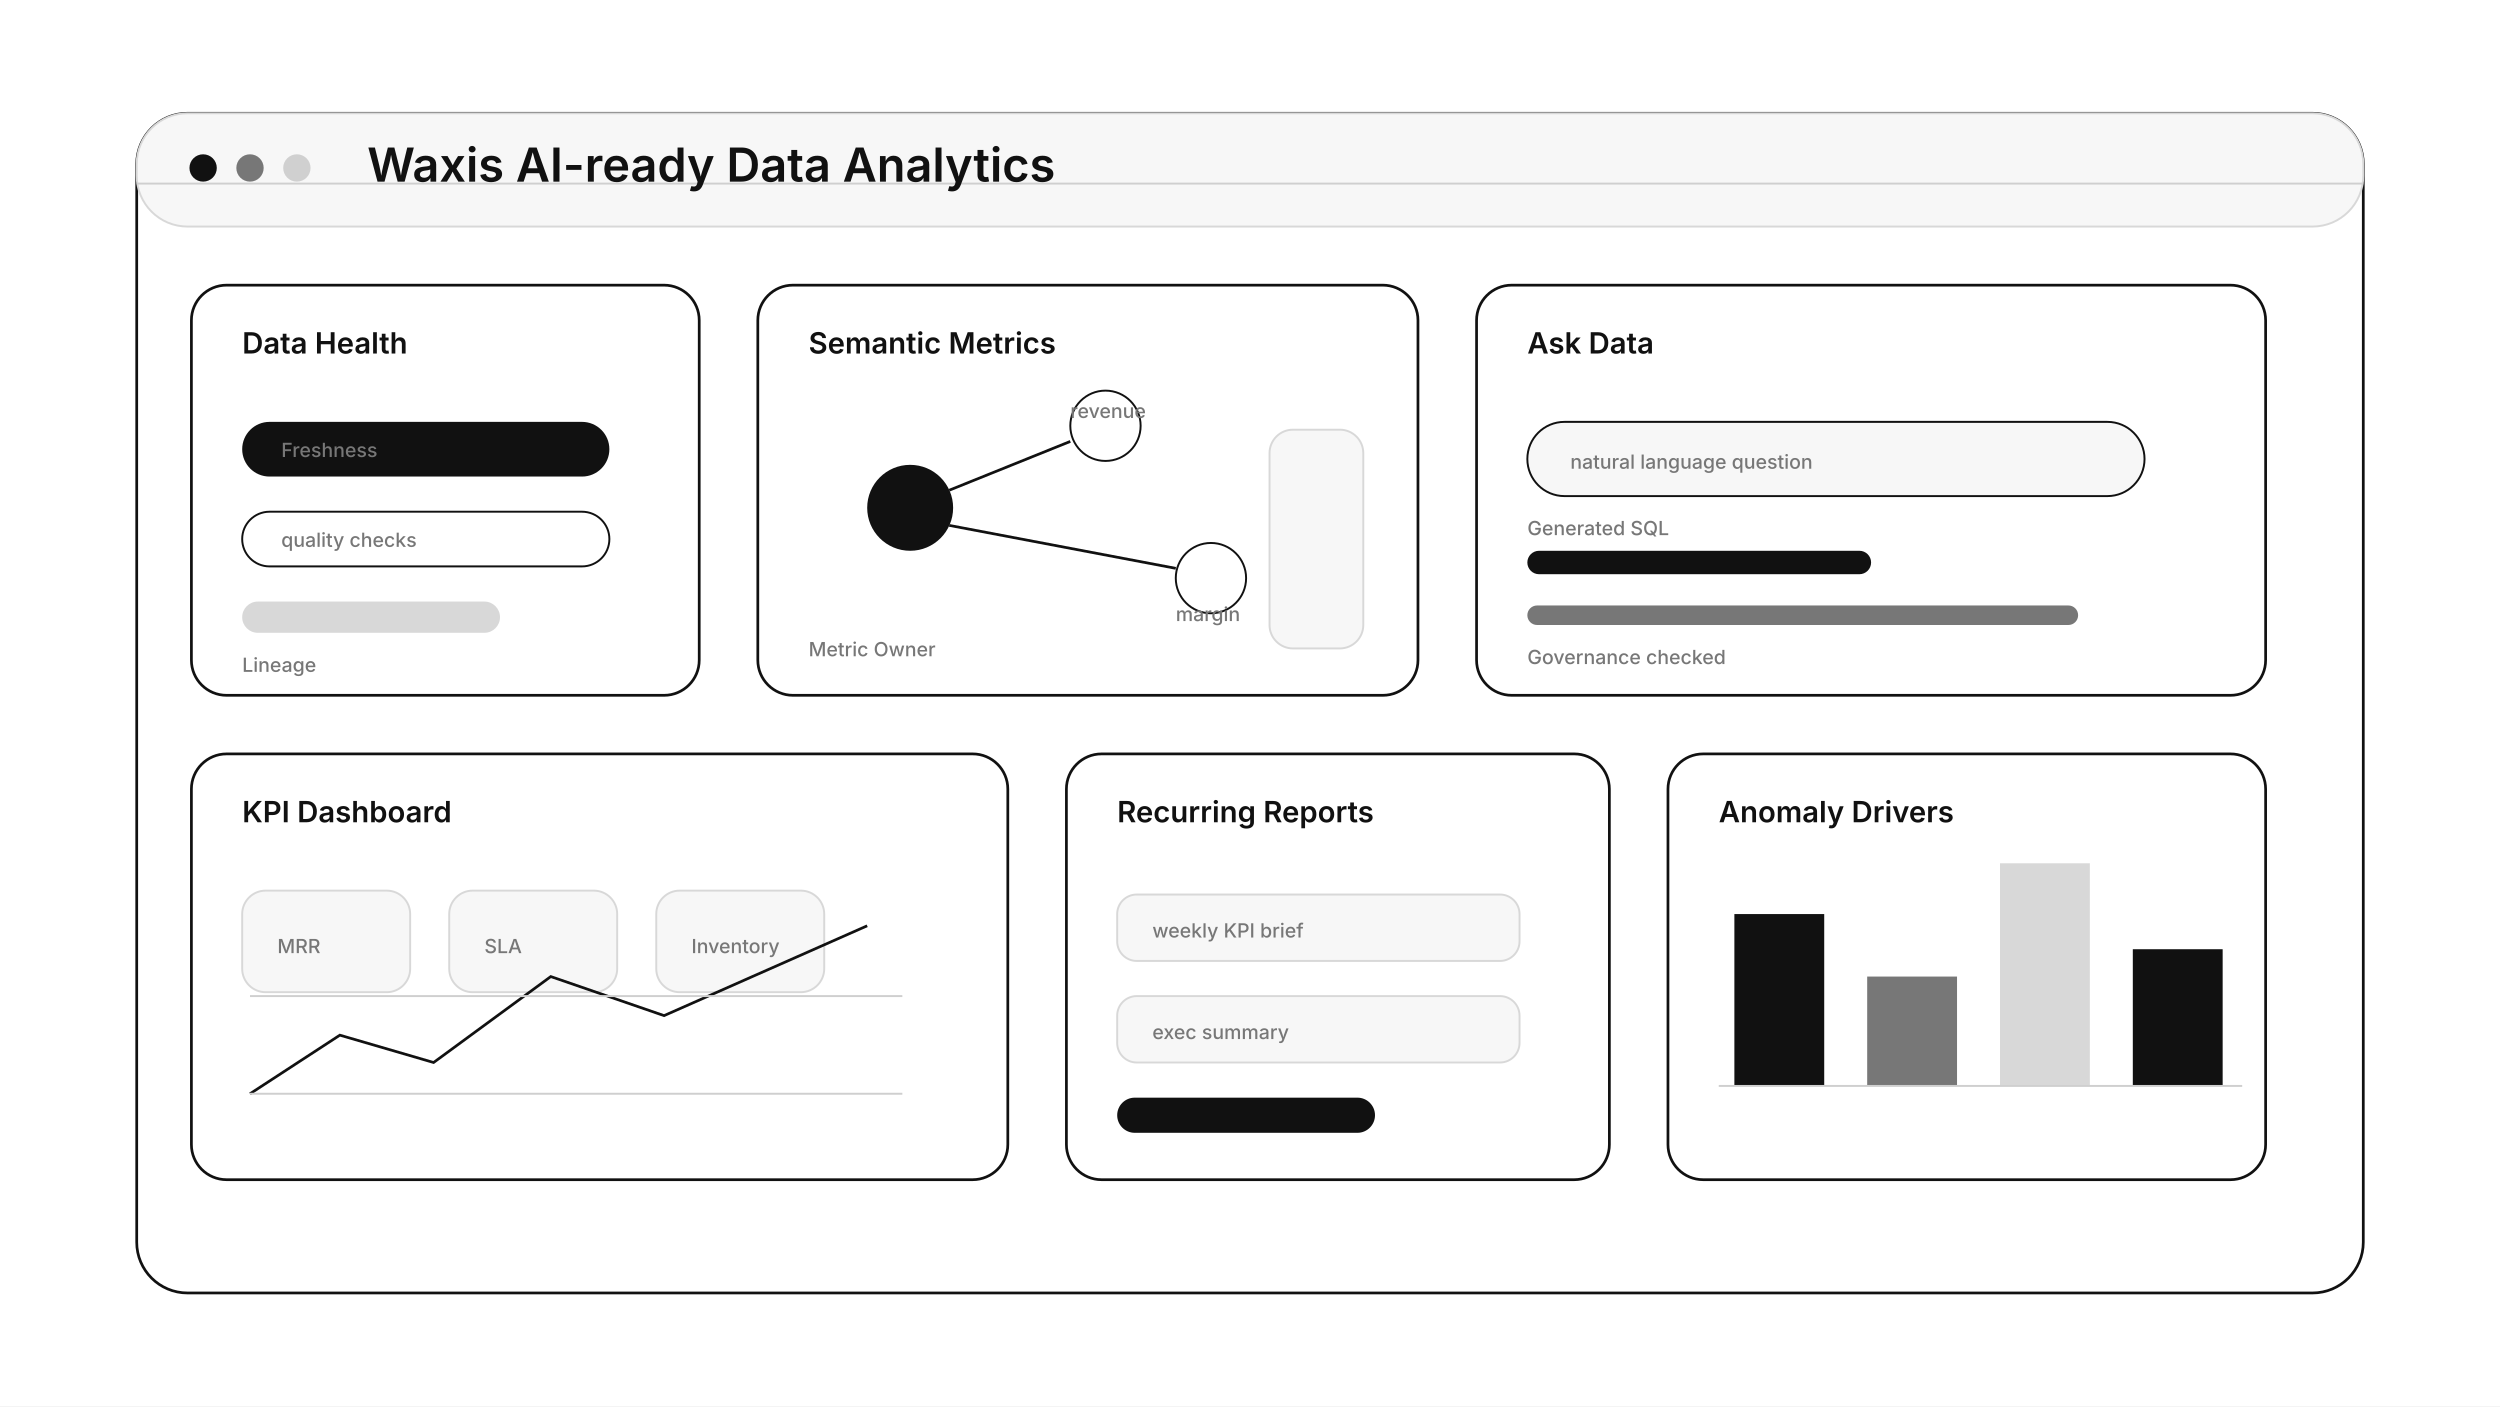
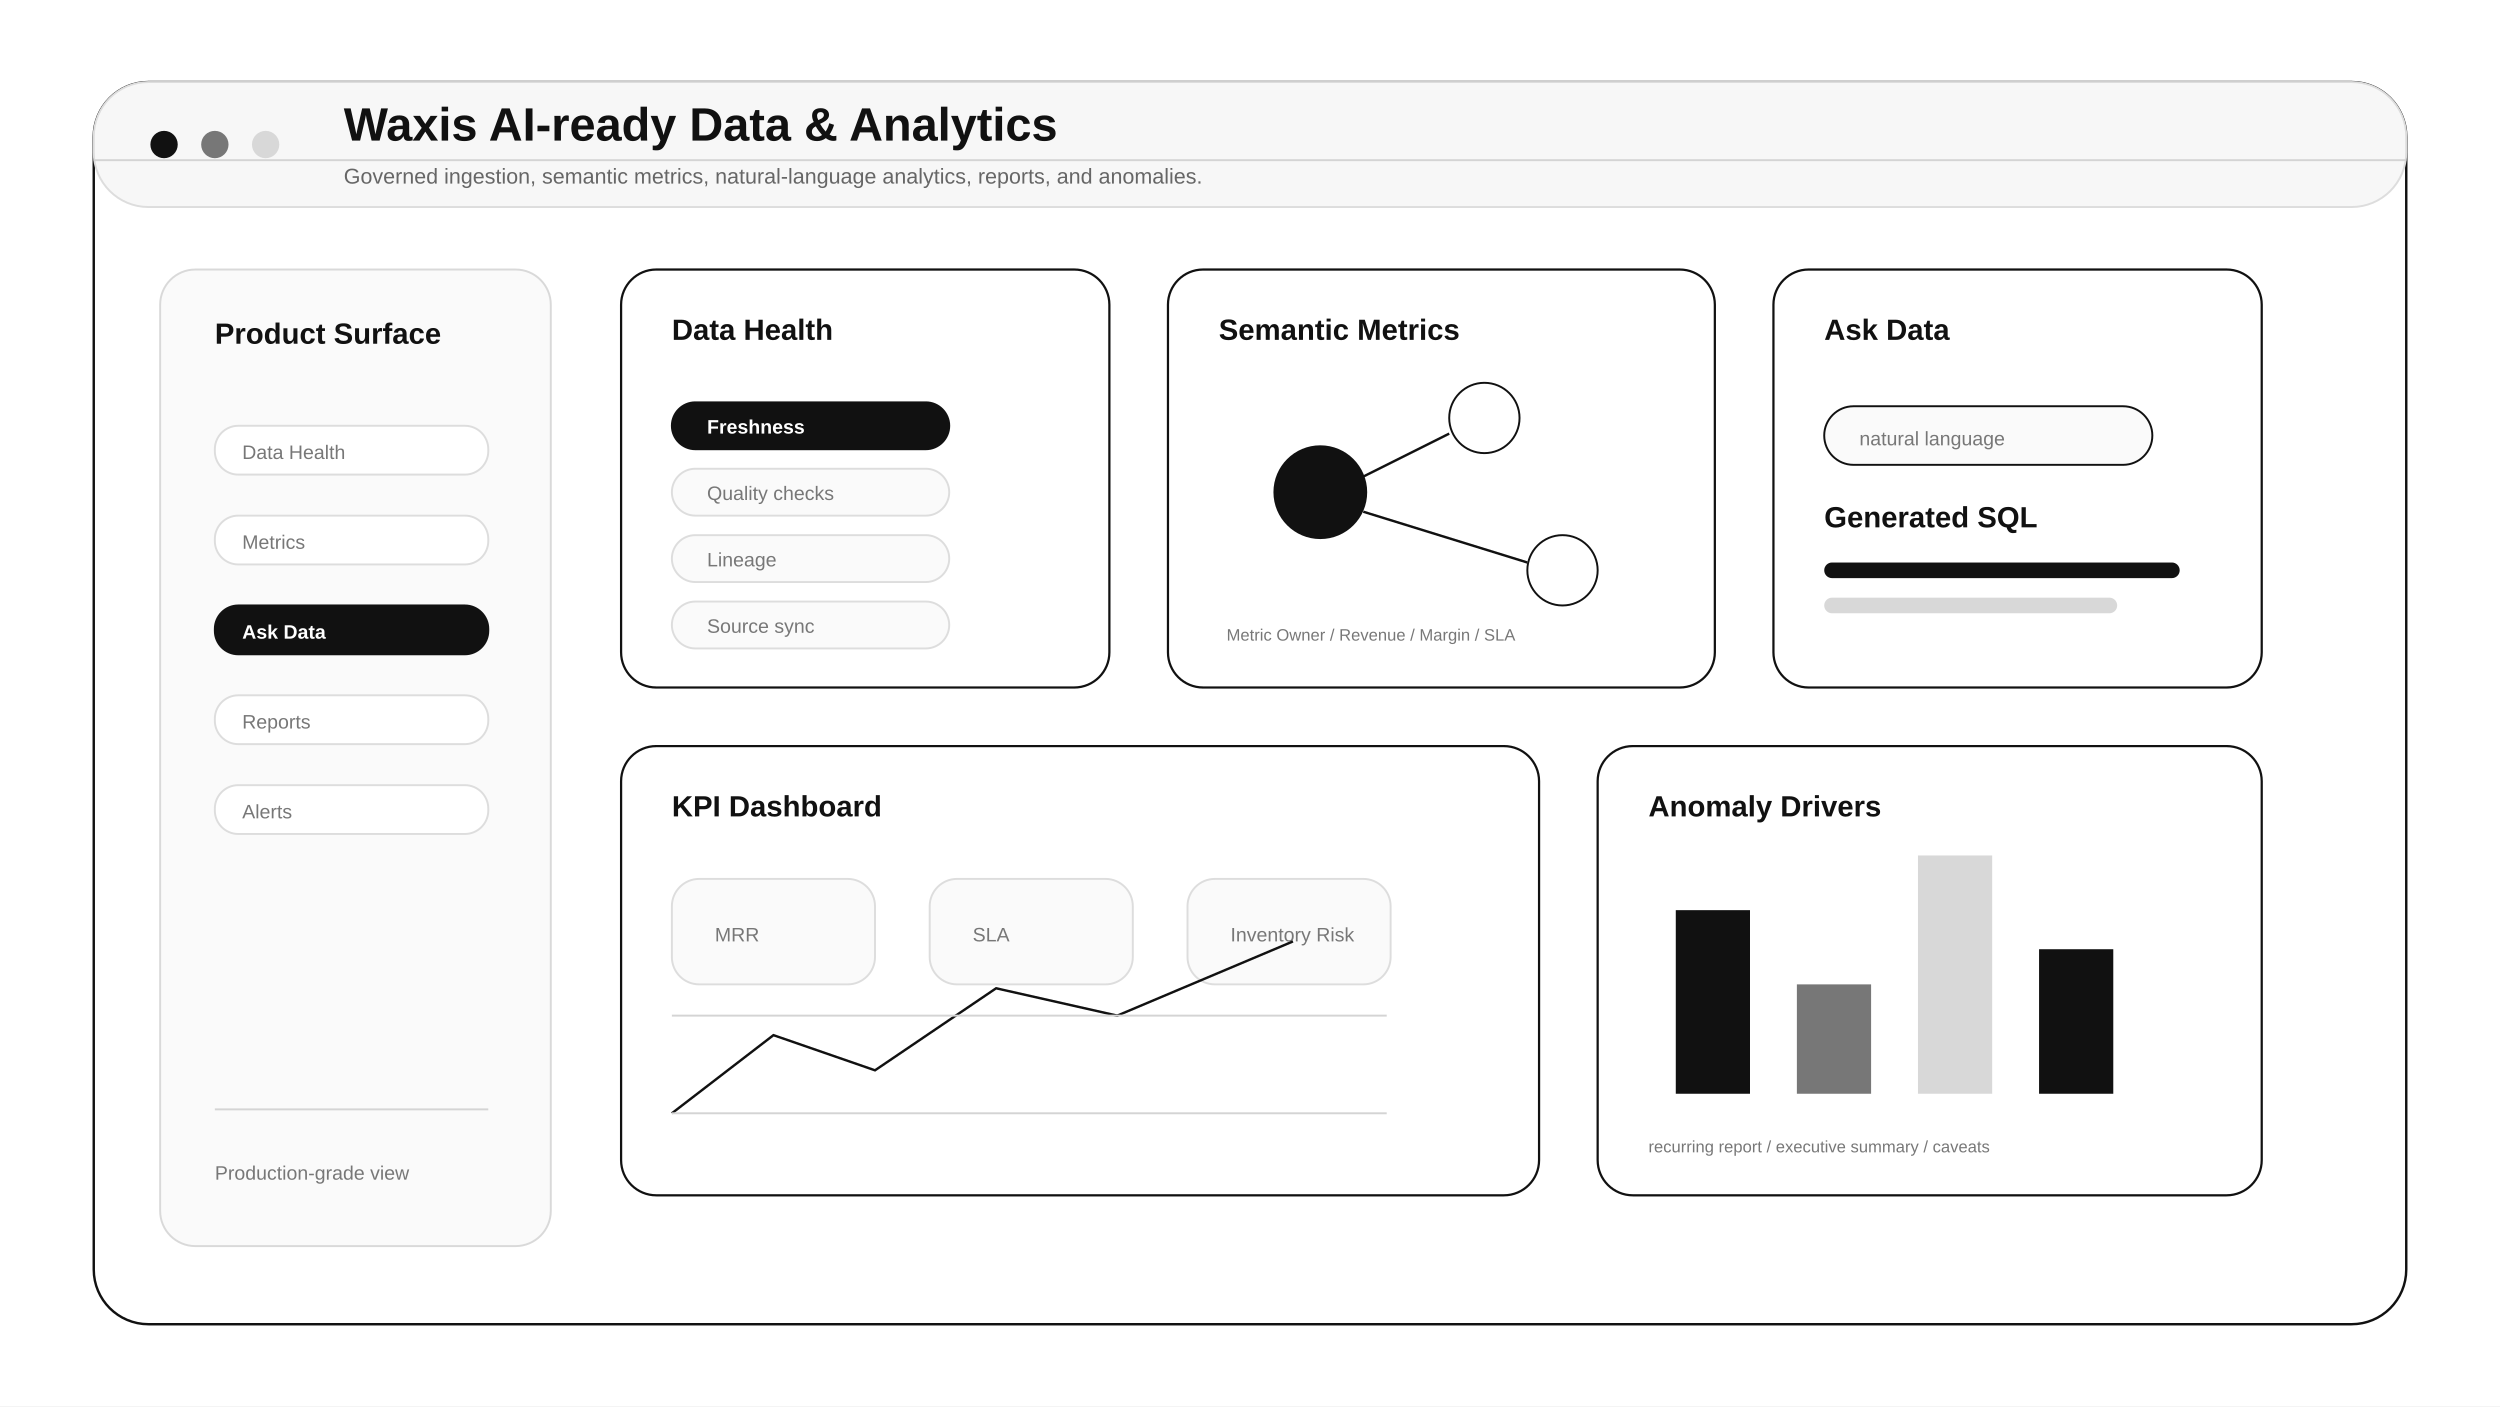
- <svg xmlns="http://www.w3.org/2000/svg" width="1280" height="720" viewBox="0 0 1280 720" fill="none" role="img" aria-labelledby="title desc">
+ <svg xmlns="http://www.w3.org/2000/svg" width="1280" height="720" viewBox="0 0 1280 720" fill="none" role="img" aria-label="Waxis AI-ready Data &amp; Analytics">
  <style>
-     .bg{fill:#fff}.line{stroke:#111;stroke-width:1.4}.soft{stroke:#cfcfcf;stroke-width:1}.panel{fill:#fff;stroke:#111;stroke-width:1.4}.sub{fill:#f7f7f7;stroke:#d8d8d8}.title{font:600 24px Inter,Arial,sans-serif;fill:#111}.h{font:600 15px Inter,Arial,sans-serif;fill:#111}.t{font:500 12px Inter,Arial,sans-serif;fill:#555}.xs{font:500 10px Inter,Arial,sans-serif;fill:#777}
-   </style>
+ .bg{fill:#fff}.window{fill:#fff;stroke:#111;stroke-width:1.25}.bar{fill:#f7f7f7;stroke:#ddd;stroke-width:1}.panel{fill:#fff;stroke:#111;stroke-width:1.15}.soft{fill:#fafafa;stroke:#d9d9d9;stroke-width:1}.ghost{fill:#f6f6f6;stroke:#e5e5e5;stroke-width:1}.black{fill:#111}.mid{fill:#777}.light{fill:#d8d8d8}.line{stroke:#111;stroke-width:1.25;fill:none}.thin{stroke:#d4d4d4;stroke-width:1;fill:none}.dash{stroke:#999;stroke-width:1;stroke-dasharray:5 5;fill:none}.title{font:700 24px -apple-system,BlinkMacSystemFont,'Segoe UI',Arial,sans-serif;fill:#111}.sub{font:500 11px -apple-system,BlinkMacSystemFont,'Segoe UI',Arial,sans-serif;fill:#666}.h{font:700 15px -apple-system,BlinkMacSystemFont,'Segoe UI',Arial,sans-serif;fill:#111}.t{font:500 12px -apple-system,BlinkMacSystemFont,'Segoe UI',Arial,sans-serif;fill:#555}.xs{font:500 10px -apple-system,BlinkMacSystemFont,'Segoe UI',Arial,sans-serif;fill:#777}.tiny{font:500 8.5px -apple-system,BlinkMacSystemFont,'Segoe UI',Arial,sans-serif;fill:#777}.whiteText{font:700 10px -apple-system,BlinkMacSystemFont,'Segoe UI',Arial,sans-serif;fill:#fff}.mono{font:500 10px SFMono-Regular,Menlo,Consolas,monospace;fill:#555}
+ </style>
  <rect class="bg" width="1280" height="720" />
-   <rect x="70" y="58" width="1140" height="604" rx="26" class="panel" />
-   <rect x="70" y="58" width="1140" height="58" rx="26" class="sub" />
-   <path d="M70 94H1210" class="soft" />
-   <circle cx="104" cy="86" r="7" fill="#111" />
-   <circle cx="128" cy="86" r="7" fill="#777" />
-   <circle cx="152" cy="86" r="7" fill="#d0d0d0" />
-   <text x="188" y="93" class="title">Waxis AI-ready Data Analytics</text>
-   <rect x="98" y="146" width="260" height="210" rx="18" class="panel" />
-   <text x="124" y="181" class="h">Data Health</text>
-   <rect x="124" y="216" width="188" height="28" rx="14" fill="#111" />
-   <rect x="124" y="262" width="188" height="28" rx="14" fill="#fff" stroke="#111" />
-   <rect x="124" y="308" width="132" height="16" rx="8" fill="#d8d8d8" />
-   <text x="144" y="234" class="xs" fill="#fff">Freshness</text>
-   <text x="144" y="280" class="xs">quality checks</text>
-   <text x="124" y="344" class="xs">Lineage</text>
-   <rect x="388" y="146" width="338" height="210" rx="18" class="panel" />
-   <text x="414" y="181" class="h">Semantic Metrics</text>
-   <circle cx="466" cy="260" r="22" fill="#111" />
-   <circle cx="566" cy="218" r="18" fill="#fff" stroke="#111" />
-   <circle cx="620" cy="296" r="18" fill="#fff" stroke="#111" />
-   <path d="M486 251L548 226M486 269L602 291" class="line" />
-   <rect x="650" y="220" width="48" height="112" rx="12" class="sub" />
-   <text x="414" y="336" class="xs">Metric Owner</text>
-   <text x="548" y="214" class="xs">revenue</text>
-   <text x="602" y="318" class="xs">margin</text>
-   <rect x="756" y="146" width="404" height="210" rx="18" class="panel" />
-   <text x="782" y="181" class="h">Ask Data</text>
-   <rect x="782" y="216" width="316" height="38" rx="19" fill="#f7f7f7" stroke="#111" />
-   <rect x="782" y="282" width="176" height="12" rx="6" fill="#111" />
-   <rect x="782" y="310" width="282" height="10" rx="5" fill="#777" />
-   <text x="804" y="240" class="xs">natural language question</text>
-   <text x="782" y="274" class="xs">Generated SQL</text>
-   <text x="782" y="340" class="xs">Governance checked</text>
-   <rect x="98" y="386" width="418" height="218" rx="18" class="panel" />
-   <text x="124" y="421" class="h">KPI Dashboard</text>
-   <rect x="124" y="456" width="86" height="52" rx="12" class="sub" />
-   <rect x="230" y="456" width="86" height="52" rx="12" class="sub" />
-   <rect x="336" y="456" width="86" height="52" rx="12" class="sub" />
-   <text x="142" y="488" class="xs">MRR</text>
-   <text x="248" y="488" class="xs">SLA</text>
-   <text x="354" y="488" class="xs">Inventory</text>
-   <path d="M128 560L174 530L222 544L282 500L340 520L444 474" class="line" />
-   <path d="M128 560H462M128 510H462" class="soft" />
-   <rect x="546" y="386" width="278" height="218" rx="18" class="panel" />
-   <text x="572" y="421" class="h">Recurring Reports</text>
-   <rect x="572" y="458" width="206" height="34" rx="10" class="sub" />
-   <rect x="572" y="510" width="206" height="34" rx="10" class="sub" />
-   <rect x="572" y="562" width="132" height="18" rx="9" fill="#111" />
-   <text x="590" y="480" class="xs">weekly KPI brief</text>
-   <text x="590" y="532" class="xs">exec summary</text>
-   <rect x="854" y="386" width="306" height="218" rx="18" class="panel" />
-   <text x="880" y="421" class="h">Anomaly Drivers</text>
-   <rect x="888" y="468" width="46" height="88" fill="#111" />
-   <rect x="956" y="500" width="46" height="56" fill="#777" />
-   <rect x="1024" y="442" width="46" height="114" fill="#d8d8d8" />
-   <rect x="1092" y="486" width="46" height="70" fill="#111" />
-   <path d="M880 556H1148" class="soft" />
+   <rect x="48" y="42" width="1184" height="636" rx="28" class="window" />
+   <rect x="48" y="42" width="1184" height="64" rx="28" class="bar" />
+   <path d="M48 82H1232" class="thin" />
+   <circle cx="84" cy="74" r="7" class="black" />
+   <circle cx="110" cy="74" r="7" class="mid" />
+   <circle cx="136" cy="74" r="7" class="light" />
+   <text x="176" y="72" class="title">Waxis AI-ready Data &amp; Analytics</text>
+   <text x="176" y="94" class="sub">Governed ingestion, semantic metrics, natural-language analytics, reports, and anomalies.</text>
+   <rect x="82" y="138" width="200" height="500" rx="18" class="soft" />
+   <text x="110" y="176" class="h">Product Surface</text>
+   <rect x="110" y="218" width="140" height="25" rx="12" fill="#fff" stroke="#ddd" stroke-width="1" />
+   <text x="124" y="235" class="xs">Data Health</text>
+   <rect x="110" y="264" width="140" height="25" rx="12" fill="#fff" stroke="#ddd" stroke-width="1" />
+   <text x="124" y="281" class="xs">Metrics</text>
+   <rect x="110" y="310" width="140" height="25" rx="12" fill="#111" stroke="#111" stroke-width="1" />
+   <text x="124" y="327" class="whiteText">Ask Data</text>
+   <rect x="110" y="356" width="140" height="25" rx="12" fill="#fff" stroke="#ddd" stroke-width="1" />
+   <text x="124" y="373" class="xs">Reports</text>
+   <rect x="110" y="402" width="140" height="25" rx="12" fill="#fff" stroke="#ddd" stroke-width="1" />
+   <text x="124" y="419" class="xs">Alerts</text>
+   <path d="M110 568H250" class="thin" />
+   <text x="110" y="604" class="xs">Production-grade view</text>
+   <rect x="318" y="138" width="250" height="214" rx="18" class="panel" />
+   <text x="344" y="174" class="h">Data Health</text>
+   <rect x="344" y="206" width="142" height="24" rx="12" fill="#111" stroke="#111" stroke-width="1" />
+   <text x="362" y="222" class="whiteText">Freshness</text>
+   <rect x="344" y="240" width="142" height="24" rx="12" fill="#fafafa" stroke="#ddd" stroke-width="1" />
+   <text x="362" y="256" class="xs">Quality checks</text>
+   <rect x="344" y="274" width="142" height="24" rx="12" fill="#fafafa" stroke="#ddd" stroke-width="1" />
+   <text x="362" y="290" class="xs">Lineage</text>
+   <rect x="344" y="308" width="142" height="24" rx="12" fill="#fafafa" stroke="#ddd" stroke-width="1" />
+   <text x="362" y="324" class="xs">Source sync</text>
+   <rect x="598" y="138" width="280" height="214" rx="18" class="panel" />
+   <text x="624" y="174" class="h">Semantic Metrics</text>
+   <circle cx="676" cy="252" r="24" fill="#111" />
+   <circle cx="760" cy="214" r="18" fill="#fff" stroke="#111" />
+   <circle cx="800" cy="292" r="18" fill="#fff" stroke="#111" />
+   <path d="M698 244L742 222M698 262L782 288" class="line" />
+   <text x="628" y="328" class="tiny">Metric Owner / Revenue / Margin / SLA</text>
+   <rect x="908" y="138" width="250" height="214" rx="18" class="panel" />
+   <text x="934" y="174" class="h">Ask Data</text>
+   <rect x="934" y="208" width="168" height="30" rx="15" fill="#fafafa" stroke="#111" stroke-width="1" />
+   <text x="952" y="228" class="xs">natural language</text>
+   <text x="934" y="270" class="h">Generated SQL</text>
+   <rect x="934" y="288" width="182" height="8" rx="4" fill="#111" />
+   <rect x="934" y="306" width="150" height="8" rx="4" fill="#d8d8d8" />
+   <rect x="318" y="382" width="470" height="230" rx="18" class="panel" />
+   <text x="344" y="418" class="h">KPI Dashboard</text>
+   <rect x="344" y="450" width="104" height="54" rx="14" fill="#fafafa" stroke="#ddd" stroke-width="1" />
+   <text x="366" y="482" class="xs">MRR</text>
+   <rect x="476" y="450" width="104" height="54" rx="14" fill="#fafafa" stroke="#ddd" stroke-width="1" />
+   <text x="498" y="482" class="xs">SLA</text>
+   <rect x="608" y="450" width="104" height="54" rx="14" fill="#fafafa" stroke="#ddd" stroke-width="1" />
+   <text x="630" y="482" class="xs">Inventory Risk</text>
+   <path d="M344 570L396 530L448 548L510 506L572 520L662 482" class="line" />
+   <path d="M344 570H710M344 520H710" class="thin" />
+   <rect x="818" y="382" width="340" height="230" rx="18" class="panel" />
+   <text x="844" y="418" class="h">Anomaly Drivers</text>
+   <rect x="858" y="466" width="38" height="94" fill="#111" />
+   <rect x="920" y="504" width="38" height="56" fill="#777" />
+   <rect x="982" y="438" width="38" height="122" fill="#d8d8d8" />
+   <rect x="1044" y="486" width="38" height="74" fill="#111" />
+   <text x="844" y="590" class="tiny">recurring report / executive summary / caveats</text>
</svg>
